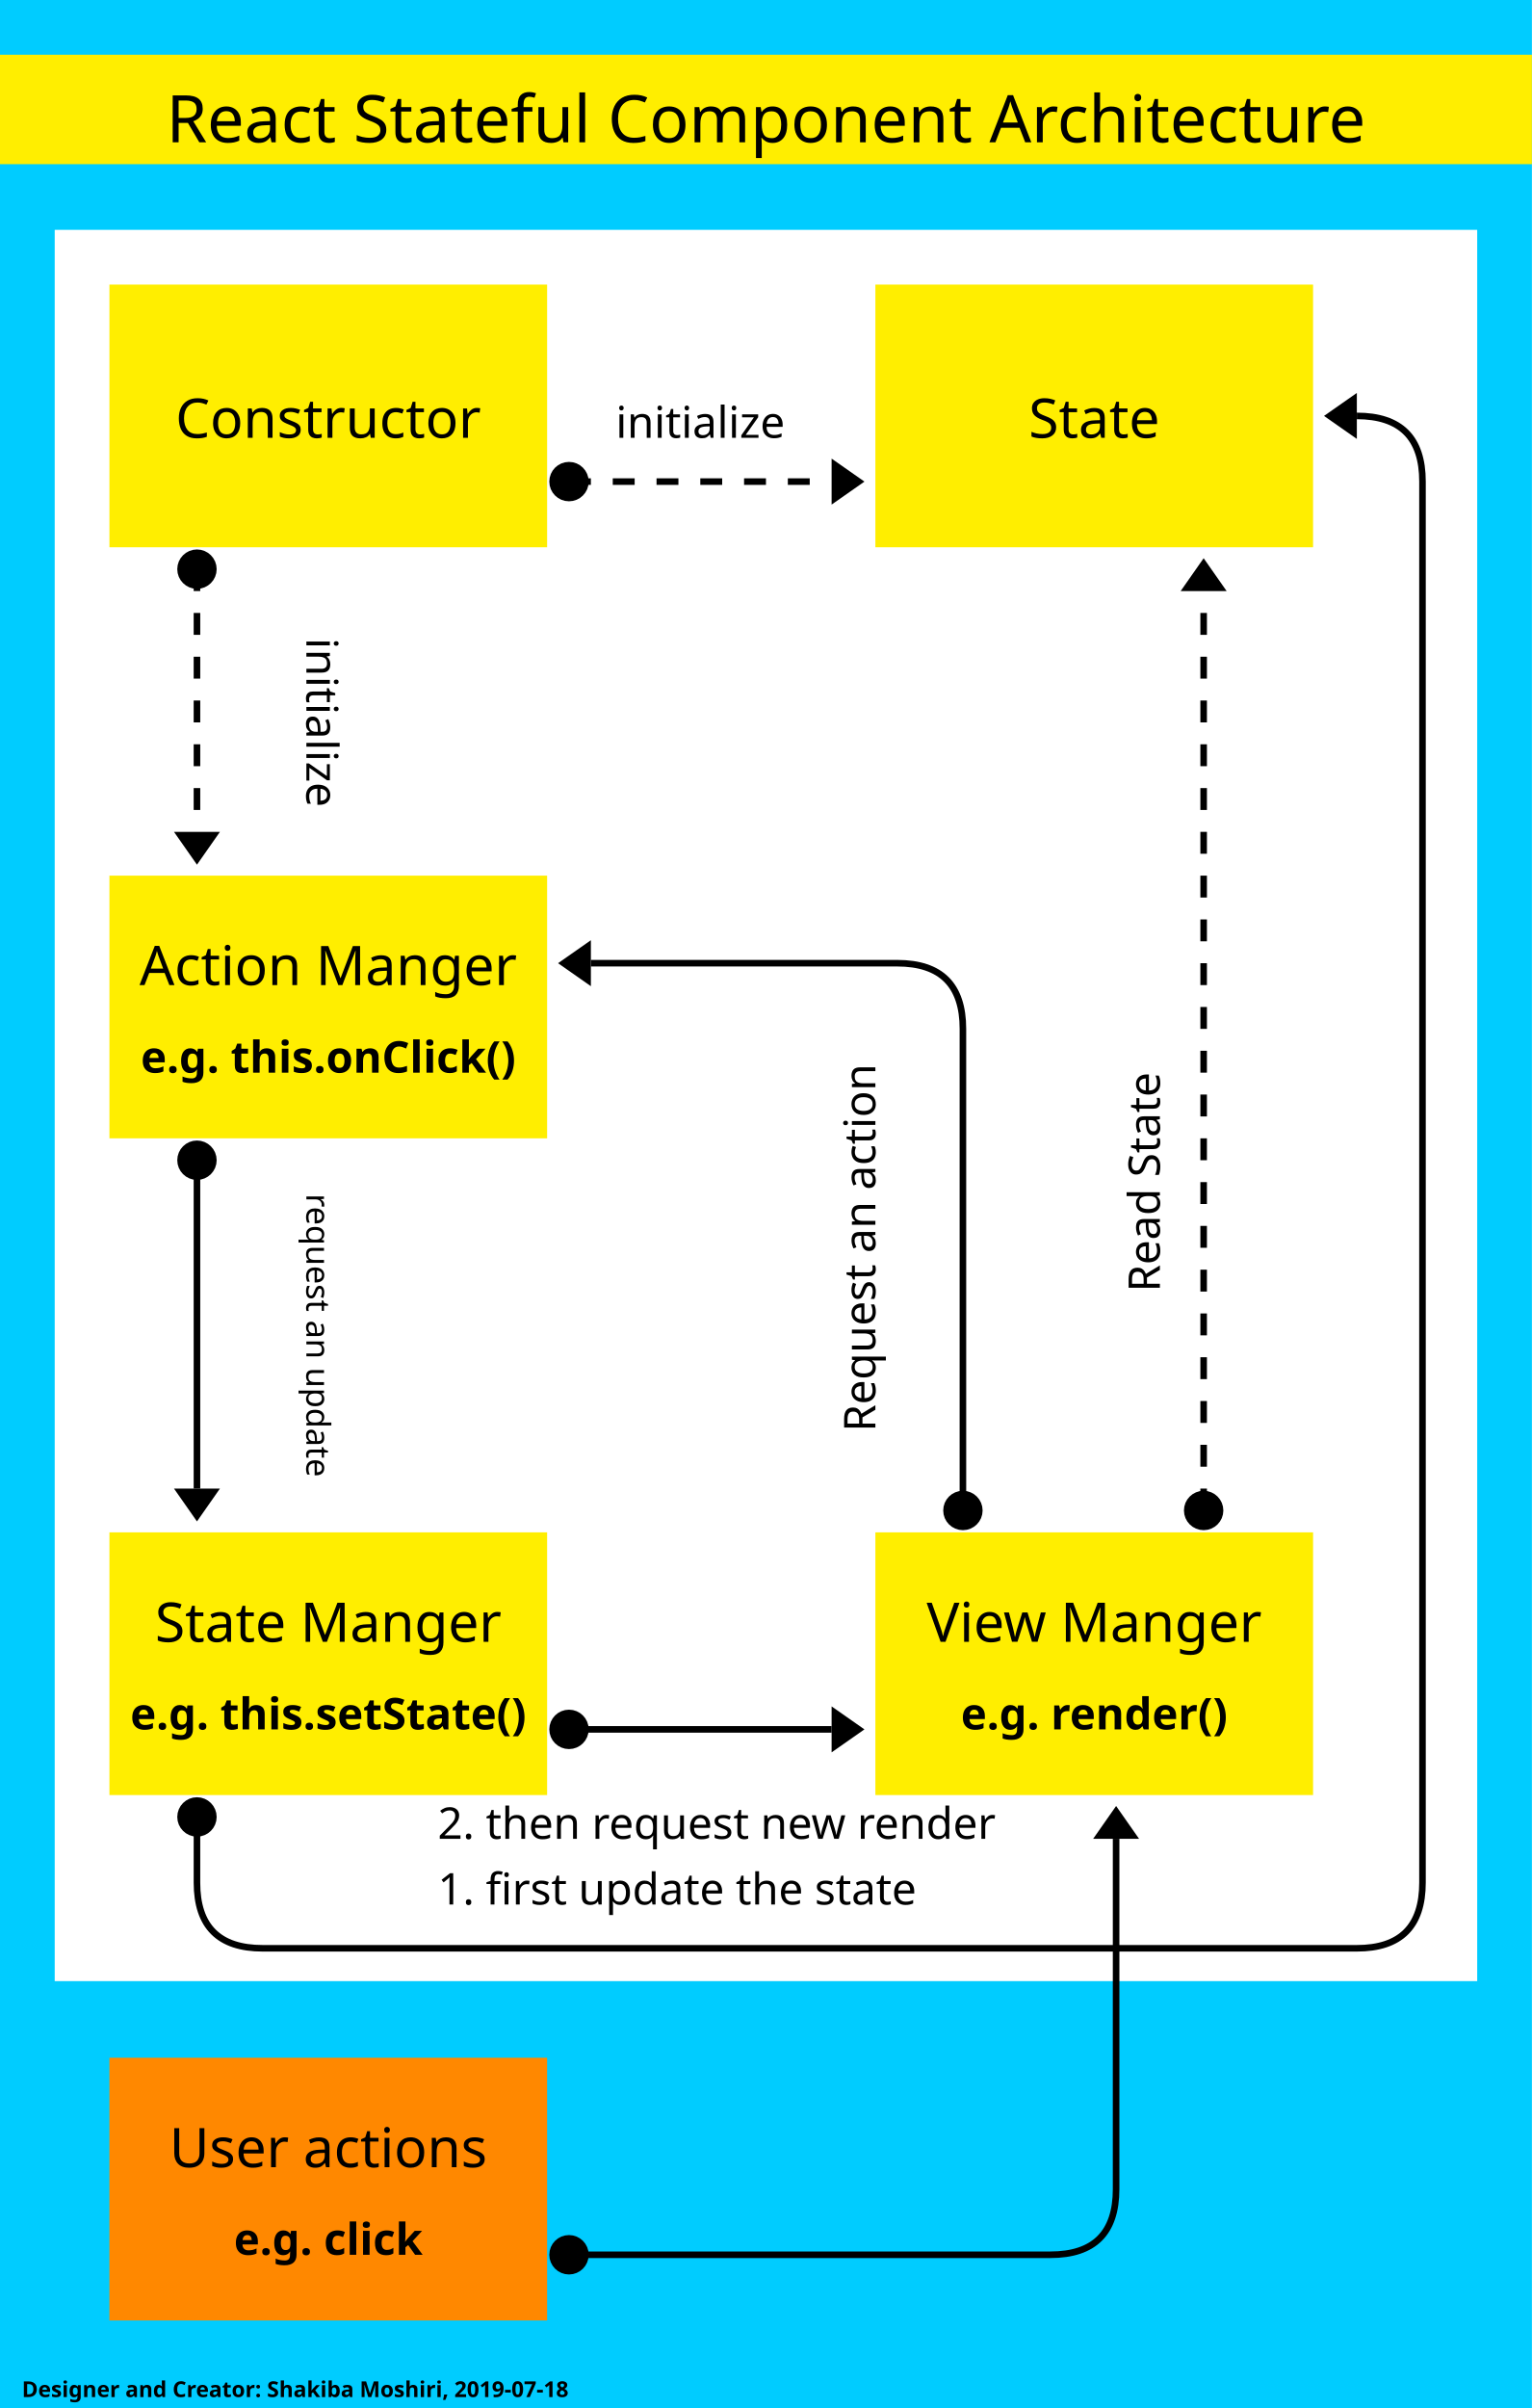
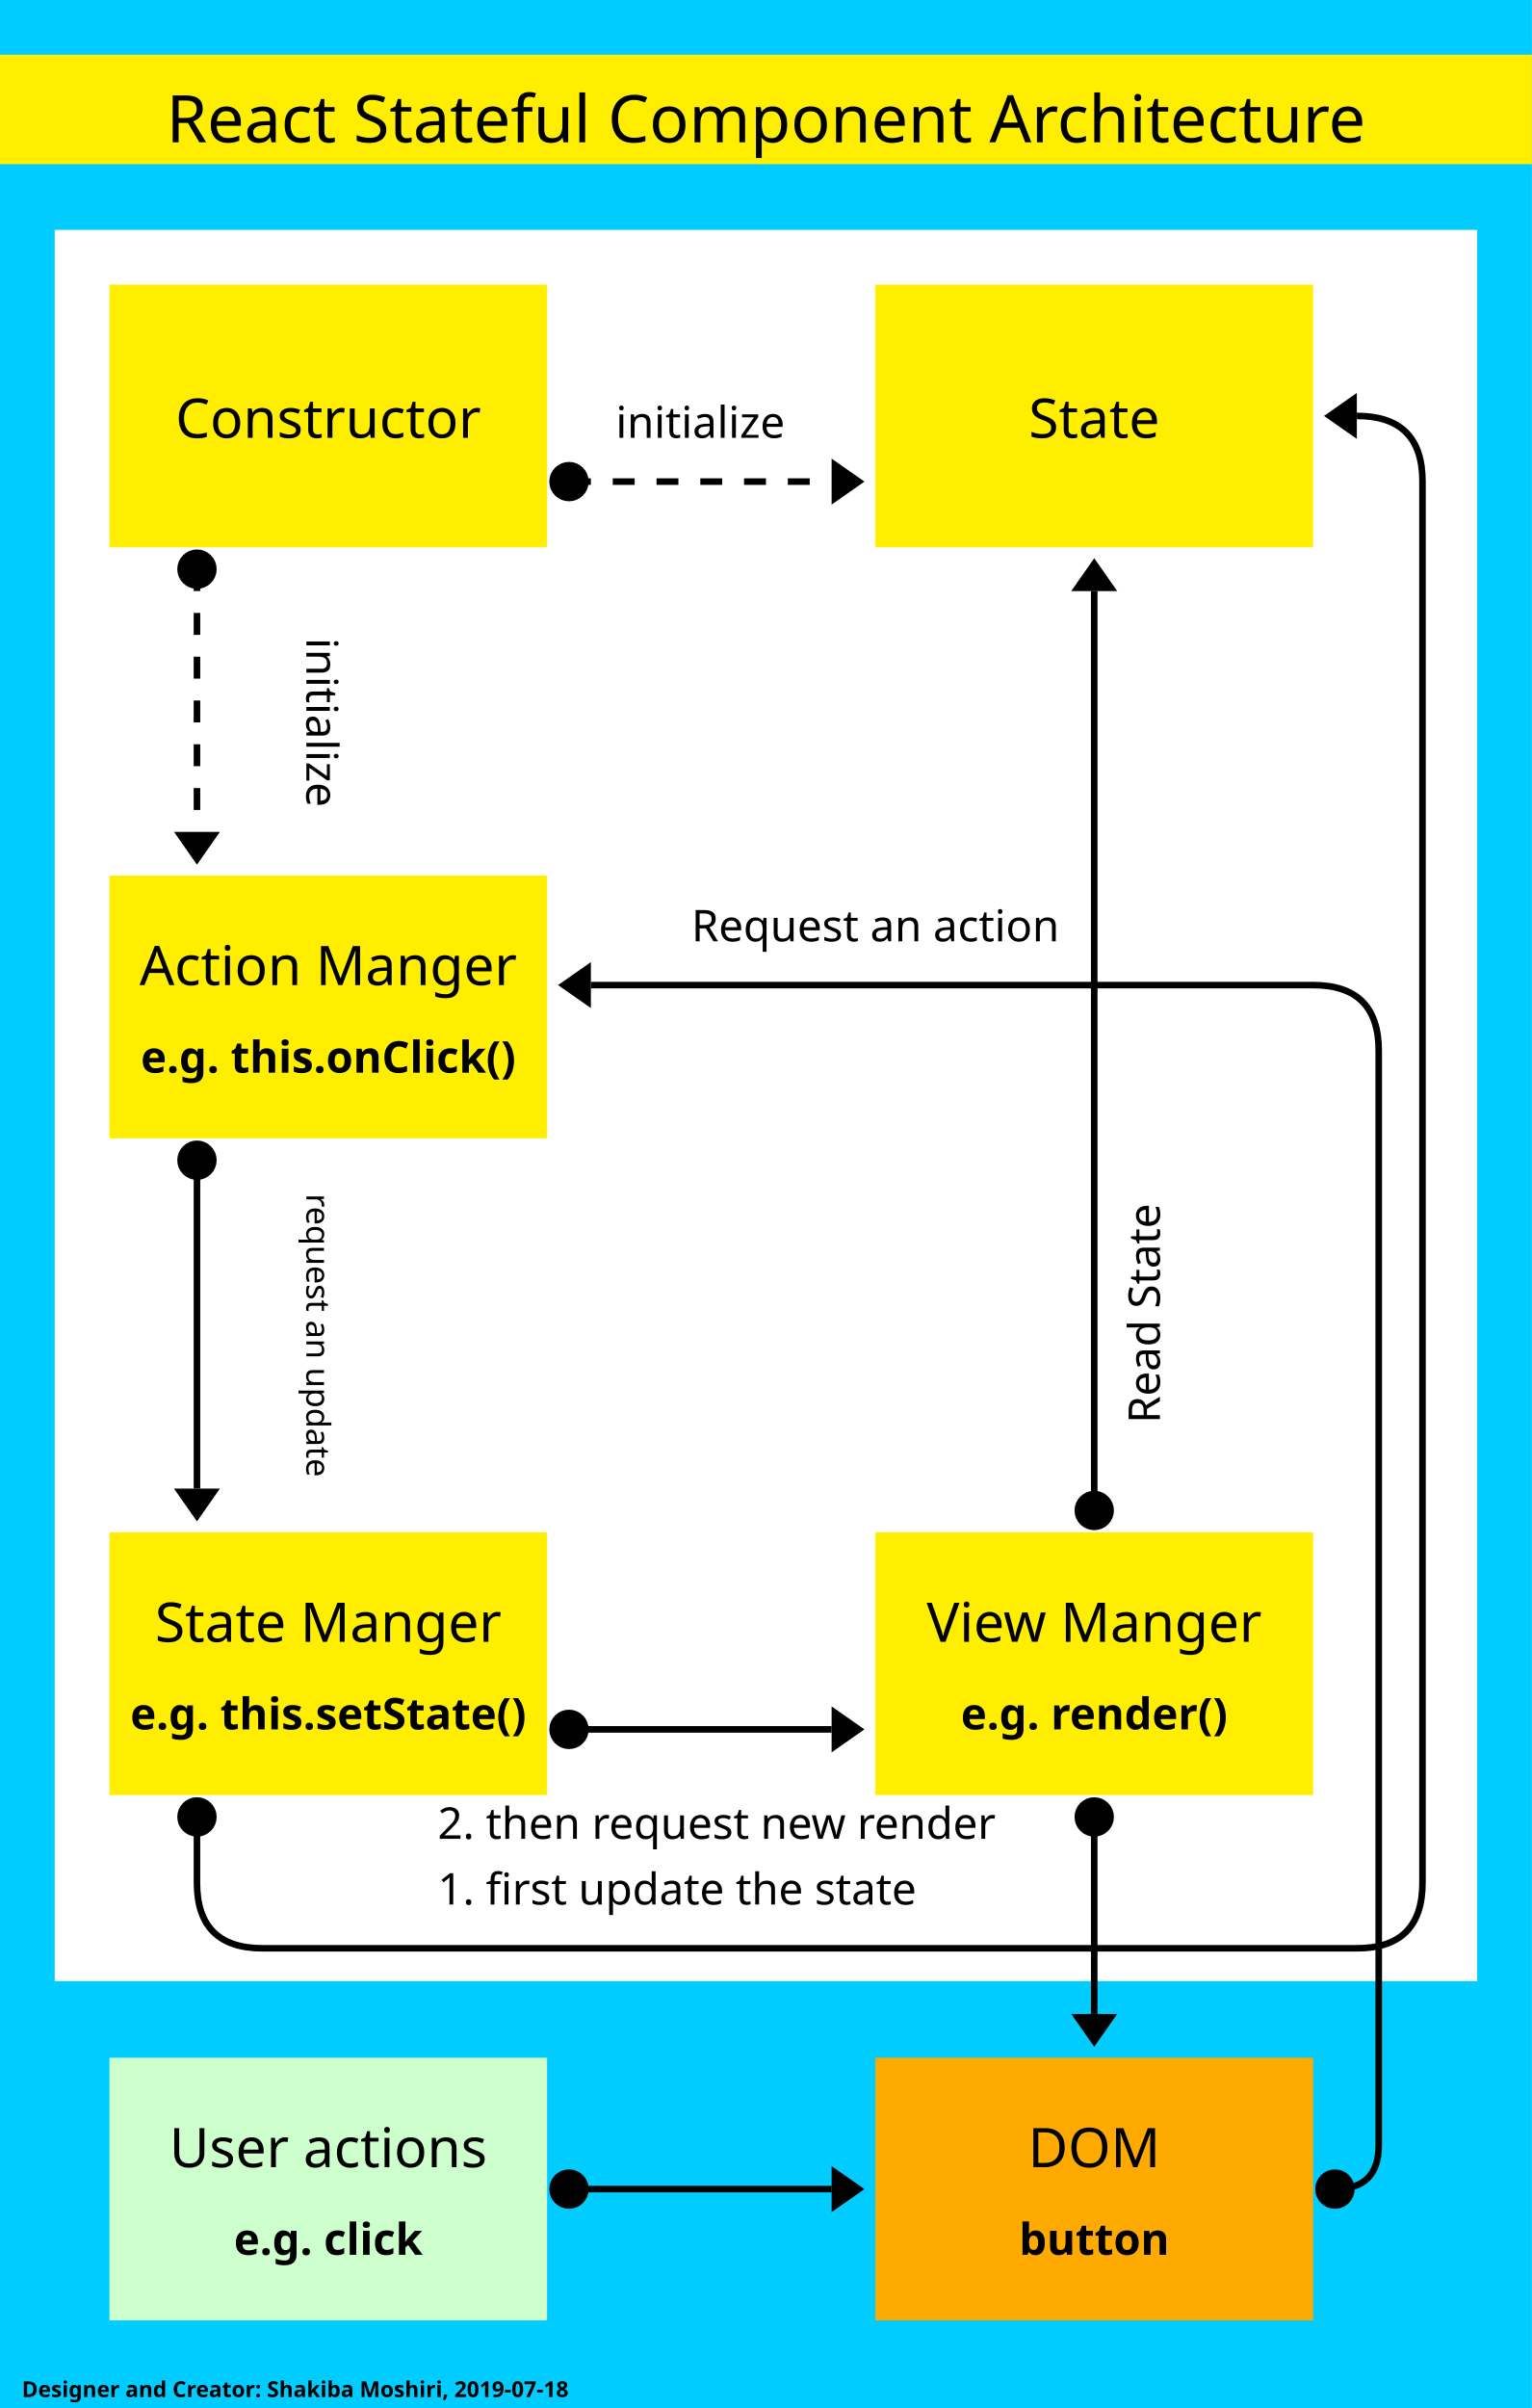
<svg xmlns="http://www.w3.org/2000/svg" viewBox="0 0 700 1100" width="700" height="1100" font-family="Montserrat">
  <rect x="0" y="0" width="700" height="1100" fill="#0cf" />
  <g id="title">
    <rect x="0" y="25" width="700" height="50" fill="#fe0" />
    <text x="350" y="65" font-size="30" text-anchor="middle" fill="#000">React Stateful Component Architecture</text>
  </g>
  <g transform="translate(-150,100)">
    <rect x="175" y="5" width="650" height="800" fill="#fff" />
  </g>
  <g transform="translate(0,130)">
    <rect x="50" y="0" width="200" height="120" fill="#fe0" />
    <text x="150" y="70" font-size="25" text-anchor="middle" fill="#000">Constructor</text>
    <text x="320" y="70" font-size="20" text-anchor="middle" fill="#000">initialize</text>
    <path fill="none" stroke="#000" stroke-width="3" d="M260,90  h120" stroke-dasharray="10" marker-start="url(#diamond)" marker-end="url(#arrowhead)" />
    <text x="140" y="200" font-size="20" text-anchor="middle" fill="#000" transform="rotate(90,140,200)">initialize</text>
    <path fill="none" stroke="#000" stroke-width="3" d="M90,130  v120" stroke-dasharray="10" marker-start="url(#diamond)" marker-end="url(#arrowhead)" />
  </g>
  <g transform="translate(350,130)">
    <rect x="50" y="0" width="200" height="120" fill="#fe0" />
    <text x="150" y="70" font-size="25" text-anchor="middle" fill="#000">State</text>
  </g>
  <g transform="translate(0,400)">
    <rect x="50" y="0" width="200" height="120" fill="#fe0" />
    <text x="150" y="50" font-size="25" text-anchor="middle" fill="#000">Action Manger</text>
    <text x="150" y="90" font-size="20" text-anchor="middle" fill="#000" style="font-weight: bold">e.g. this.onClick()</text>
    <text x="140" y="210" font-size="15" text-anchor="middle" fill="#000" transform="rotate(90,140,210)">request an update</text>
    <path fill="none" stroke="#000" stroke-width="3" d="M90,130  v150" marker-start="url(#diamond)" marker-end="url(#arrowhead)" />
  </g>
  <g transform="translate(0,700)">
    <rect x="50" y="0" width="200" height="120" fill="#fe0" />
    <text x="150" y="50" font-size="25" text-anchor="middle" fill="#000">State Manger</text>
    <text x="150" y="90" font-size="20" text-anchor="middle" fill="#000" style="font-weight: bold">e.g. this.setState()</text>
    <path fill="none" stroke="#000" stroke-width="3" d="M260,90 h120" marker-start="url(#diamond)" marker-end="url(#arrowhead)" />
    <path fill="none" stroke="#000" stroke-width="3" d="M90,130  v30 q0,30 30,30 h500 q30,0 30,-30 v-640 q0,-30 -30,-30" marker-start="url(#diamond)" marker-end="url(#arrowhead)" />
    <text x="200" y="170" font-size="20" fill="#000">1. first update the state</text>
    <text x="200" y="140" font-size="20" fill="#000">2. then request new render</text>
  </g>
  <g transform="translate(350,700)">
    <rect x="50" y="0" width="200" height="120" fill="#fe0" />
    <text x="150" y="50" font-size="25" text-anchor="middle" fill="#000">View Manger</text>
    <text x="150" y="90" font-size="20" text-anchor="middle" fill="#000" style="font-weight: bold">e.g. render()</text>
-     <path fill="none" stroke="#000" stroke-width="3" d="M90,-10  v-220 q0,-30 -30,-30 h-140" marker-start="url(#diamond)" marker-end="url(#arrowhead)" />
-     <text x="50" y="-130" font-size="20" text-anchor="middle" fill="#000" transform="rotate(-90,50,-130)">Request an action</text>
-     <path fill="none" stroke="#000" stroke-width="3" d="M200,-10  v-420" stroke-dasharray="10" marker-start="url(#diamond)" marker-end="url(#arrowhead)" />
-     <text x="180" y="-200" font-size="20" text-anchor="middle" fill="#000" transform="rotate(-90,200,-180)">Read State</text>
+     <path fill="none" stroke="#000" stroke-width="3" d="M150,-10  v-420" marker-start="url(#diamond)" marker-end="url(#arrowhead)" />
+     <text x="180" y="-100" font-size="20" text-anchor="middle" fill="#000" transform="rotate(-90,180,-100)">Read State</text>
+     <path fill="none" stroke="#000" stroke-width="3" d="M150,130  v90" marker-start="url(#diamond)" marker-end="url(#arrowhead)" />
  </g>
  <g transform="translate(0,940)">
-     <rect x="50" y="0" width="200" height="120" fill="#f80" />
+     <rect x="50" y="0" width="200" height="120" fill="#cfc" />
    <text x="150" y="50" font-size="25" text-anchor="middle" fill="#000">User actions</text>
    <text x="150" y="90" font-size="20" text-anchor="middle" fill="#000" style="font-weight: bold">e.g. click</text>
-     <path fill="none" stroke="#000" stroke-width="3" d="M260,90 h220 q30,0 30,-30 v-160" marker-start="url(#diamond)" marker-end="url(#arrowhead)" />
+     <path fill="none" stroke="#000" stroke-width="3" d="M260,60 h120" marker-start="url(#diamond)" marker-end="url(#arrowhead)" />
+   </g>
+   <g transform="translate(350,940)">
+     <rect x="50" y="0" width="200" height="120" fill="#fa0" />
+     <text x="150" y="50" font-size="25" text-anchor="middle" fill="#000">DOM</text>
+     <text x="150" y="90" font-size="20" text-anchor="middle" fill="#000" style="font-weight: bold">button</text>
+     <text x="50" y="-510" font-size="20" text-anchor="middle" fill="#000" transform="rotate(0,50,-130)">Request an action</text>
+     <path fill="none" stroke="#000" stroke-width="3" d="M260,60 q20,0 20,-20 v-500 q0,-30 -30,-30 h-330" marker-start="url(#diamond)" marker-end="url(#arrowhead)" />
  </g>
  <defs>
    <marker id="arrowhead" markerWidth="10" markerHeight="7" refX="0" refY="3.5" orient="auto">
      <polygon fill="#000" points="0 0, 5 3.5, 0 7" />
    </marker>
    <marker id="diamond" markerWidth="12" markerHeight="12" refX="6" refY="6">
      <circle fill="#000" cx="6" cy="6" r="2" stroke="context-stroke" stroke-width="2" />
    </marker>
  </defs>
  <text x="10" y="1095" font-size="10" fill="#000" style="font-weight: bold">Designer and Creator: Shakiba Moshiri, 2019-07-18</text>
</svg>
